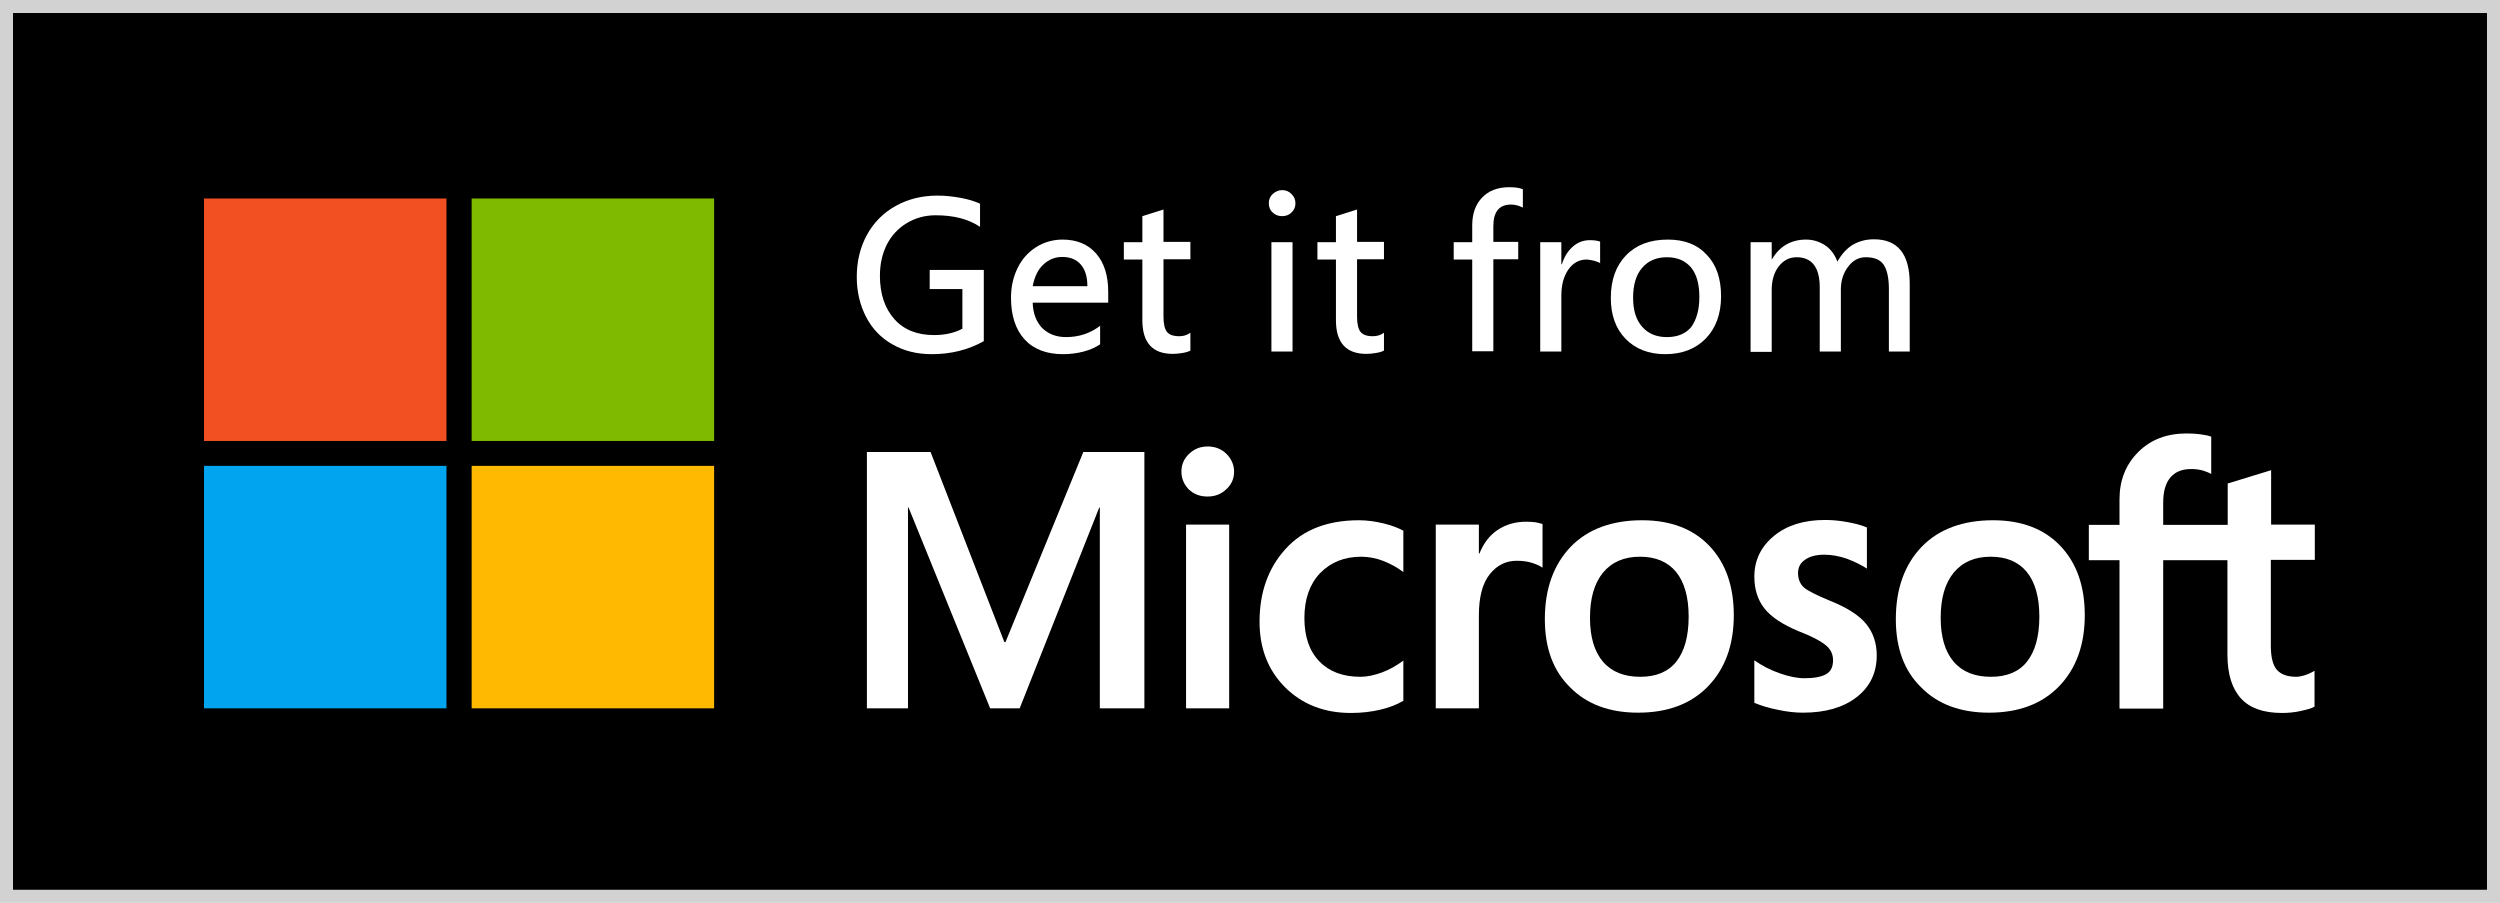
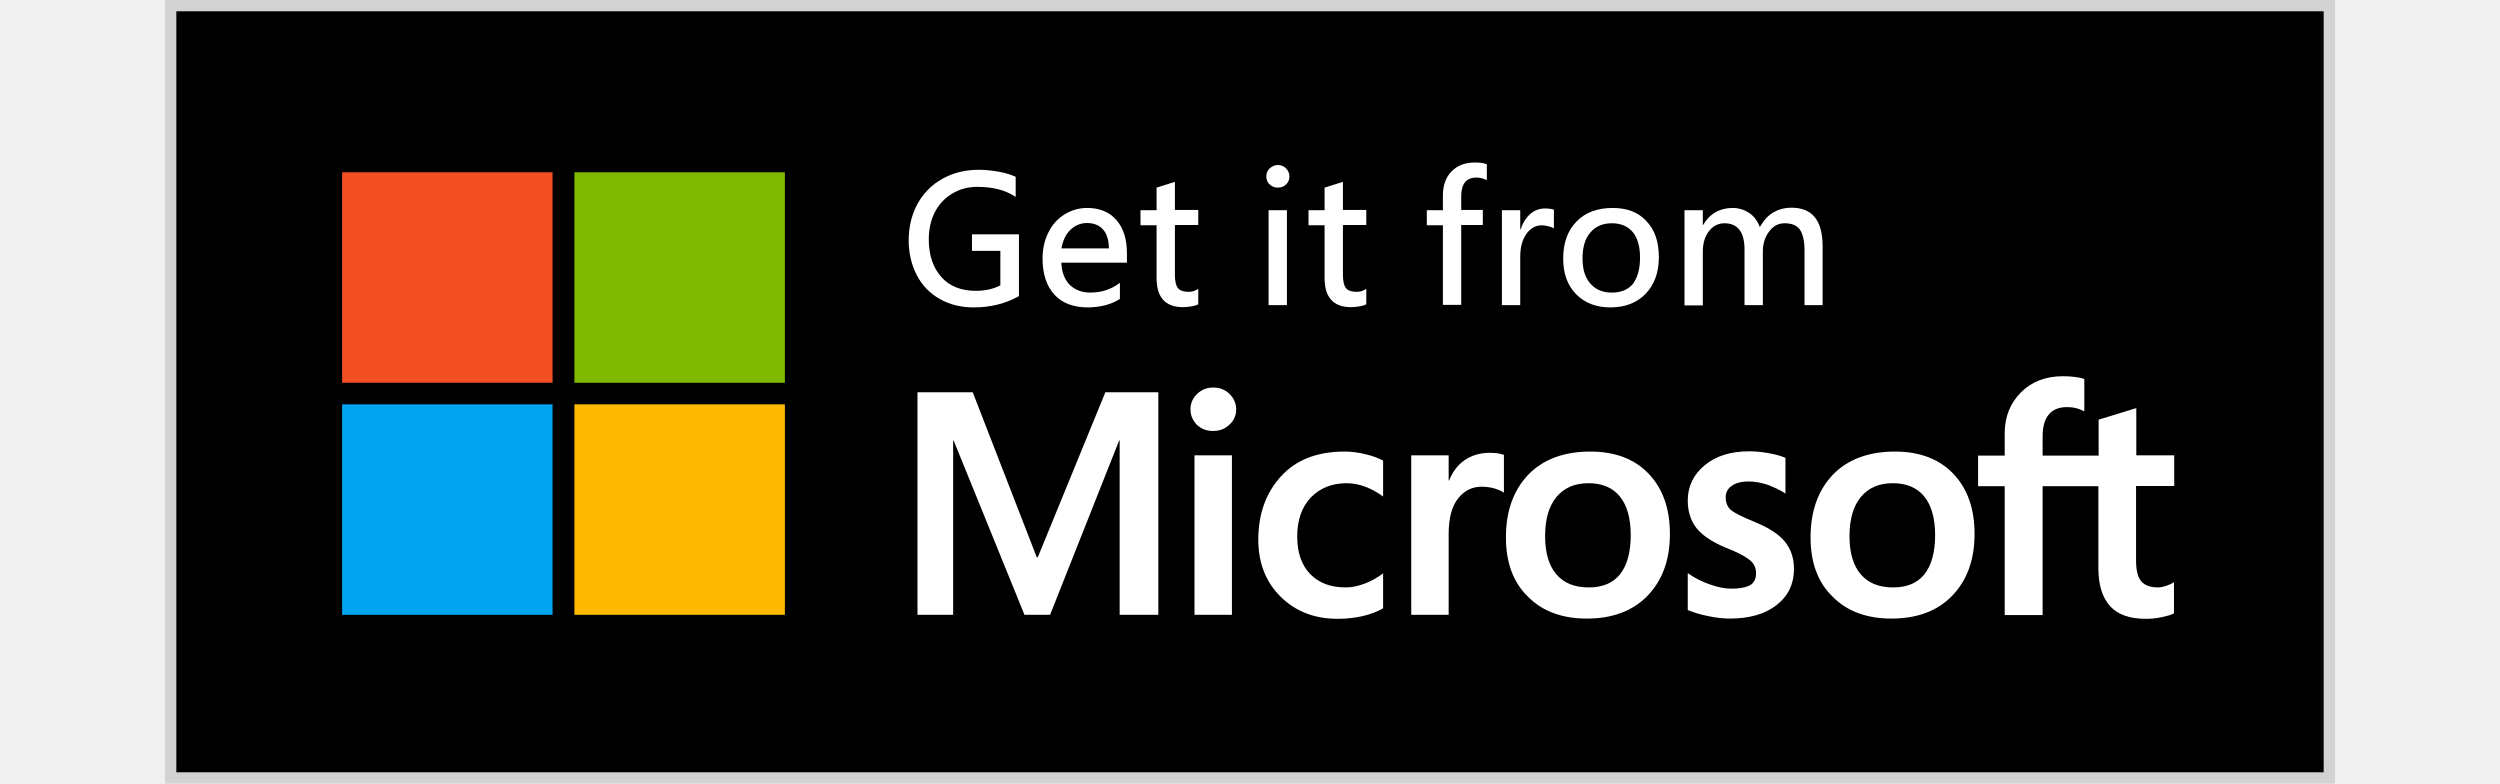
- <svg xmlns="http://www.w3.org/2000/svg" xmlns:xlink="http://www.w3.org/1999/xlink" width="432" height="156" version="1.1" x="0px" y="0px" viewBox="0 0 864 312" enable-background="new 0 0 864 312" xml:space="preserve">
+ <svg xmlns="http://www.w3.org/2000/svg" xmlns:xlink="http://www.w3.org/1999/xlink" width="402" height="126" version="1.1" x="0px" y="0px" viewBox="0 0 864 312" enable-background="new 0 0 864 312" xml:space="preserve">
  <g id="Layer_2">
    <rect x="2.3" y="2.3" width="859.5" height="307.5" />
    <path fill="#D2D2D2" d="M4.5,4.5h855v303H4.5V4.5z M0,312h864V0H0V312z" />
    <g>
      <defs>
        <rect id="SVGID_1_" y="0" width="864" height="312" />
      </defs>
      <clipPath id="SVGID_2_">
        <use xlink:href="#SVGID_1_" overflow="visible" />
      </clipPath>
    </g>
  </g>
  <g id="Layer_1">
    <rect x="70.5" y="68.6" fill="#F25022" width="83.8" height="83.8" />
    <rect x="163" y="68.6" fill="#7FBA00" width="83.8" height="83.8" />
    <rect x="70.5" y="161" fill="#00A4EF" width="83.8" height="83.8" />
    <rect x="163" y="161" fill="#FFB900" width="83.8" height="83.8" />
    <path fill="#FFFFFF" d="M408.3,163c0-2.5,0.9-4.5,2.7-6.2c1.8-1.7,3.9-2.5,6.4-2.5c2.6,0,4.8,0.9,6.5,2.6c1.7,1.7,2.6,3.8,2.6,6.1   c0,2.4-0.9,4.5-2.7,6.1c-1.8,1.7-3.9,2.5-6.5,2.5c-2.6,0-4.7-0.8-6.5-2.5C409.2,167.4,408.3,165.4,408.3,163 M424.8,244.8h-14.9   v-63.5h14.9V244.8z" />
    <path fill="#FFFFFF" d="M470.2,233.9c2.2,0,4.7-0.5,7.4-1.5c2.7-1,5.1-2.4,7.4-4.1v13.9c-2.4,1.4-5.1,2.4-8.1,3.1   c-3,0.7-6.4,1.1-10,1.1c-9.3,0-16.9-3-22.8-8.9c-5.9-5.9-8.8-13.5-8.8-22.6c0-10.2,3-18.6,9-25.2c6-6.6,14.4-9.9,25.4-9.9   c2.8,0,5.6,0.4,8.5,1.1c2.9,0.7,5.1,1.6,6.8,2.5v14.3c-2.3-1.7-4.7-3-7.1-3.9c-2.4-0.9-4.9-1.4-7.4-1.4c-5.9,0-10.6,1.9-14.3,5.7   c-3.6,3.8-5.4,9-5.4,15.5c0,6.4,1.7,11.4,5.2,15C459.5,232.2,464.2,233.9,470.2,233.9" />
    <path fill="#FFFFFF" d="M527.5,180.3c1.2,0,2.3,0.1,3.2,0.2c0.9,0.2,1.8,0.4,2.4,0.6v15.1c-0.8-0.6-1.9-1.1-3.4-1.6   c-1.5-0.5-3.3-0.8-5.5-0.8c-3.7,0-6.8,1.5-9.3,4.6c-2.5,3.1-3.8,7.8-3.8,14.3v32.1h-14.9v-63.5h14.9v10h0.2   c1.4-3.5,3.4-6.2,6.2-8.1C520.3,181.3,523.6,180.3,527.5,180.3" />
    <path fill="#FFFFFF" d="M533.9,214c0-10.5,3-18.8,8.9-25c5.9-6.1,14.2-9.2,24.7-9.2c9.9,0,17.7,3,23.3,8.9   c5.6,5.9,8.4,13.9,8.4,23.9c0,10.3-3,18.5-8.9,24.6c-5.9,6.1-14,9.1-24.2,9.1c-9.8,0-17.7-2.9-23.4-8.7   C536.8,231.9,533.9,224,533.9,214 M549.5,213.5c0,6.6,1.5,11.7,4.5,15.2c3,3.5,7.3,5.2,12.9,5.2c5.4,0,9.6-1.7,12.4-5.2   s4.3-8.7,4.3-15.6c0-6.8-1.5-12-4.4-15.5c-2.9-3.5-7.1-5.2-12.4-5.2c-5.5,0-9.7,1.8-12.8,5.5C551,201.6,549.5,206.7,549.5,213.5" />
    <path fill="#FFFFFF" d="M621.4,198c0,2.1,0.7,3.8,2,5c1.4,1.2,4.4,2.7,9,4.6c6,2.4,10.2,5.1,12.6,8.1c2.4,3,3.6,6.6,3.6,10.8   c0,6-2.3,10.8-6.9,14.4c-4.6,3.6-10.8,5.4-18.6,5.4c-2.6,0-5.5-0.3-8.7-1c-3.2-0.6-5.9-1.5-8.1-2.4v-14.7c2.7,1.9,5.6,3.4,8.8,4.5   c3.1,1.1,6,1.7,8.5,1.7c3.4,0,5.9-0.5,7.5-1.4c1.6-0.9,2.4-2.5,2.4-4.8c0-2.1-0.8-3.8-2.5-5.2c-1.7-1.4-4.8-3.1-9.5-4.9   c-5.5-2.3-9.4-4.9-11.7-7.8c-2.3-2.9-3.5-6.6-3.5-11c0-5.7,2.3-10.4,6.8-14.1c4.5-3.7,10.4-5.5,17.7-5.5c2.2,0,4.7,0.2,7.5,0.7   c2.8,0.5,5.1,1.1,6.9,1.9v14.2c-2-1.3-4.3-2.4-6.9-3.4c-2.6-0.9-5.3-1.4-7.8-1.4c-2.8,0-5.1,0.6-6.6,1.7   C622.2,194.5,621.4,196.1,621.4,198" />
    <path fill="#FFFFFF" d="M655.2,214c0-10.5,3-18.8,8.9-25c5.9-6.1,14.2-9.2,24.7-9.2c9.9,0,17.7,3,23.3,8.9   c5.6,5.9,8.4,13.9,8.4,23.9c0,10.3-3,18.5-8.9,24.6c-5.9,6.1-14,9.1-24.2,9.1c-9.8,0-17.7-2.9-23.4-8.7   C658.1,231.9,655.2,224,655.2,214 M670.7,213.5c0,6.6,1.5,11.7,4.5,15.2c3,3.5,7.3,5.2,12.9,5.2c5.4,0,9.6-1.7,12.4-5.2   s4.3-8.7,4.3-15.6c0-6.8-1.5-12-4.4-15.5s-7.1-5.2-12.4-5.2c-5.5,0-9.7,1.8-12.8,5.5C672.2,201.6,670.7,206.7,670.7,213.5" />
    <path fill="#FFFFFF" d="M769.8,193.6v32.6c0,6.8,1.6,11.8,4.7,15.2c3.1,3.4,7.9,5,14.2,5c2.1,0,4.3-0.2,6.5-0.7   c2.2-0.5,3.8-0.9,4.7-1.5v-12.4c-0.9,0.6-2,1.1-3.2,1.5c-1.2,0.4-2.3,0.6-3.1,0.6c-3,0-5.3-0.8-6.7-2.4c-1.4-1.6-2.1-4.4-2.1-8.3   v-29.7H800v-12.2h-15.1v-18.8l-15,4.6v14.3h-22.3v-7.7c0-3.8,0.8-6.7,2.5-8.7c1.7-2,4.1-2.9,7.2-2.9c1.6,0,3,0.2,4.3,0.6   c1.2,0.4,2.1,0.8,2.6,1.1v-12.9c-1.1-0.4-2.3-0.6-3.7-0.8c-1.4-0.2-3-0.3-4.8-0.3c-6.8,0-12.4,2.1-16.7,6.4   c-4.3,4.3-6.5,9.7-6.5,16.4v8.8h-10.6v12.2h10.6v51.3h15.1v-51.3H769.8z" />
    <polygon fill="#FFFFFF" points="395.5,156.2 395.5,244.8 380.1,244.8 380.1,175.4 379.9,175.4 352.4,244.8 342.2,244.8 314,175.4    313.8,175.4 313.8,244.8 299.6,244.8 299.6,156.2 321.6,156.2 347.1,221.9 347.5,221.9 374.4,156.2  " />
    <path fill="#FFFFFF" d="M340,117.9c-5.3,3-11.3,4.5-18,4.5c-5.1,0-9.6-1.1-13.6-3.4c-3.9-2.2-7-5.4-9.1-9.5   c-2.1-4.1-3.2-8.7-3.2-13.8c0-5.4,1.2-10.3,3.5-14.5s5.6-7.6,9.9-10c4.3-2.4,9.1-3.6,14.5-3.6c2.7,0,5.4,0.3,8.1,0.8   c2.7,0.5,4.9,1.2,6.6,2v8c-4-2.7-9.1-4-15.3-4c-3.7,0-7,0.9-10,2.7c-3,1.8-5.3,4.3-6.9,7.4c-1.6,3.2-2.4,6.8-2.4,10.8   c0,6.3,1.7,11.3,5,15c3.3,3.7,7.9,5.5,13.7,5.5c3.7,0,7-0.7,9.8-2.2V99.9h-11.3v-6.6H340V117.9z" />
    <path fill="#FFFFFF" d="M383.1,104.6h-26.2c0.1,3.8,1.3,6.7,3.3,8.8c2.1,2,4.8,3.1,8.2,3.1c4.5,0,8.4-1.3,11.8-3.9v6.4   c-1.5,1-3.4,1.9-5.7,2.5c-2.3,0.6-4.7,0.9-7.1,0.9c-5.7,0-10.2-1.7-13.3-5.1c-3.1-3.4-4.7-8.2-4.7-14.4c0-3.8,0.8-7.3,2.3-10.3   c1.5-3.1,3.7-5.5,6.4-7.2c2.7-1.7,5.8-2.6,9.1-2.6c4.9,0,8.8,1.6,11.6,4.8c2.8,3.2,4.2,7.6,4.2,13.3V104.6z M375.8,98.9   c0-3.3-0.8-5.8-2.3-7.5c-1.5-1.7-3.6-2.6-6.4-2.6c-2.5,0-4.7,0.9-6.6,2.7s-3,4.3-3.6,7.4H375.8z" />
    <path fill="#FFFFFF" d="M411.5,121.1c-0.7,0.4-1.6,0.7-2.9,0.9c-1.2,0.2-2.3,0.3-3.3,0.3c-7,0-10.5-3.9-10.5-11.6V89.7h-6.4v-6h6.4   v-9l7.3-2.3v11.2h9.3v6h-9.3v19.8c0,2.5,0.4,4.3,1.2,5.3c0.8,1,2.2,1.5,4.3,1.5c1.4,0,2.7-0.4,3.8-1.2V121.1z" />
    <path fill="#FFFFFF" d="M447.7,70.3c0,1.2-0.4,2.2-1.3,3.1c-0.9,0.9-2,1.3-3.3,1.3c-1.3,0-2.4-0.4-3.3-1.3   c-0.9-0.8-1.3-1.9-1.3-3.2c0-1.3,0.5-2.4,1.4-3.2c0.9-0.8,2-1.3,3.2-1.3c1.2,0,2.3,0.4,3.2,1.3C447.3,68,447.7,69,447.7,70.3    M446.7,121.5h-7.3V83.7h7.3V121.5z" />
    <path fill="#FFFFFF" d="M478.4,121.1c-0.7,0.4-1.6,0.7-2.9,0.9c-1.2,0.2-2.3,0.3-3.3,0.3c-7,0-10.5-3.9-10.5-11.6V89.7h-6.4v-6h6.4   v-9l7.3-2.3v11.2h9.3v6h-9.3v19.8c0,2.5,0.4,4.3,1.2,5.3c0.8,1,2.2,1.5,4.3,1.5c1.4,0,2.7-0.4,3.8-1.2V121.1z" />
    <path fill="#FFFFFF" d="M526.2,71.7c-1.2-0.6-2.5-1-4-1c-4.1,0-6.1,2.5-6.1,7.5v5.4h8.6v6h-8.6v31.8h-7.3V89.7h-6.4v-6h6.4v-5.8   c0-4,1.1-7.2,3.4-9.6c2.3-2.4,5.4-3.6,9.4-3.6c2,0,3.5,0.2,4.7,0.7V71.7z" />
    <path fill="#FFFFFF" d="M553.1,91c-0.4-0.3-1.2-0.6-2.2-0.9c-1-0.2-1.9-0.4-2.6-0.4c-2.6,0-4.7,1.2-6.3,3.5c-1.6,2.3-2.4,5.3-2.4,9   v19.3h-7.3V83.7h7.3v7.6h0.2c0.8-2.6,2.1-4.6,3.8-6.1c1.7-1.5,3.7-2.2,5.9-2.2c1.5,0,2.7,0.2,3.5,0.5V91z" />
    <path fill="#FFFFFF" d="M594.8,102.4c0,6.1-1.8,11-5.3,14.6c-3.5,3.6-8.2,5.4-14,5.4c-5.7,0-10.3-1.8-13.7-5.3   c-3.4-3.5-5.1-8.2-5.1-14.1c0-6.3,1.8-11.2,5.3-14.8c3.5-3.6,8.3-5.4,14.4-5.4c5.7,0,10.2,1.7,13.4,5.2   C593.2,91.5,594.8,96.3,594.8,102.4 M587.3,102.6c0-4.5-1-7.9-2.9-10.2c-2-2.3-4.7-3.5-8.3-3.5c-3.6,0-6.5,1.2-8.6,3.7   c-2.1,2.4-3.1,5.9-3.1,10.3c0,4.3,1,7.6,3.1,10c2.1,2.4,4.9,3.6,8.6,3.6c3.7,0,6.5-1.2,8.4-3.5   C586.3,110.5,587.3,107.1,587.3,102.6" />
    <path fill="#FFFFFF" d="M660.1,121.5h-7.3V100c0-3.9-0.6-6.7-1.8-8.5c-1.2-1.8-3.3-2.6-6.2-2.6c-2.4,0-4.5,1.1-6.1,3.3   c-1.7,2.2-2.5,4.9-2.5,7.9v21.4h-7.3V99.3c0-6.9-2.7-10.4-8-10.4c-2.5,0-4.6,1.1-6.2,3.2s-2.4,4.8-2.4,8.1v21.4h-7.3V83.7h7.3v5.9   h0.1c2.7-4.6,6.7-6.8,11.8-6.8c2.4,0,4.6,0.7,6.6,2c1.9,1.3,3.3,3.2,4.2,5.6c1.5-2.6,3.2-4.5,5.3-5.8c2.1-1.2,4.5-1.9,7.3-1.9   c8.3,0,12.4,5.1,12.4,15.4V121.5z" />
  </g>
</svg>
